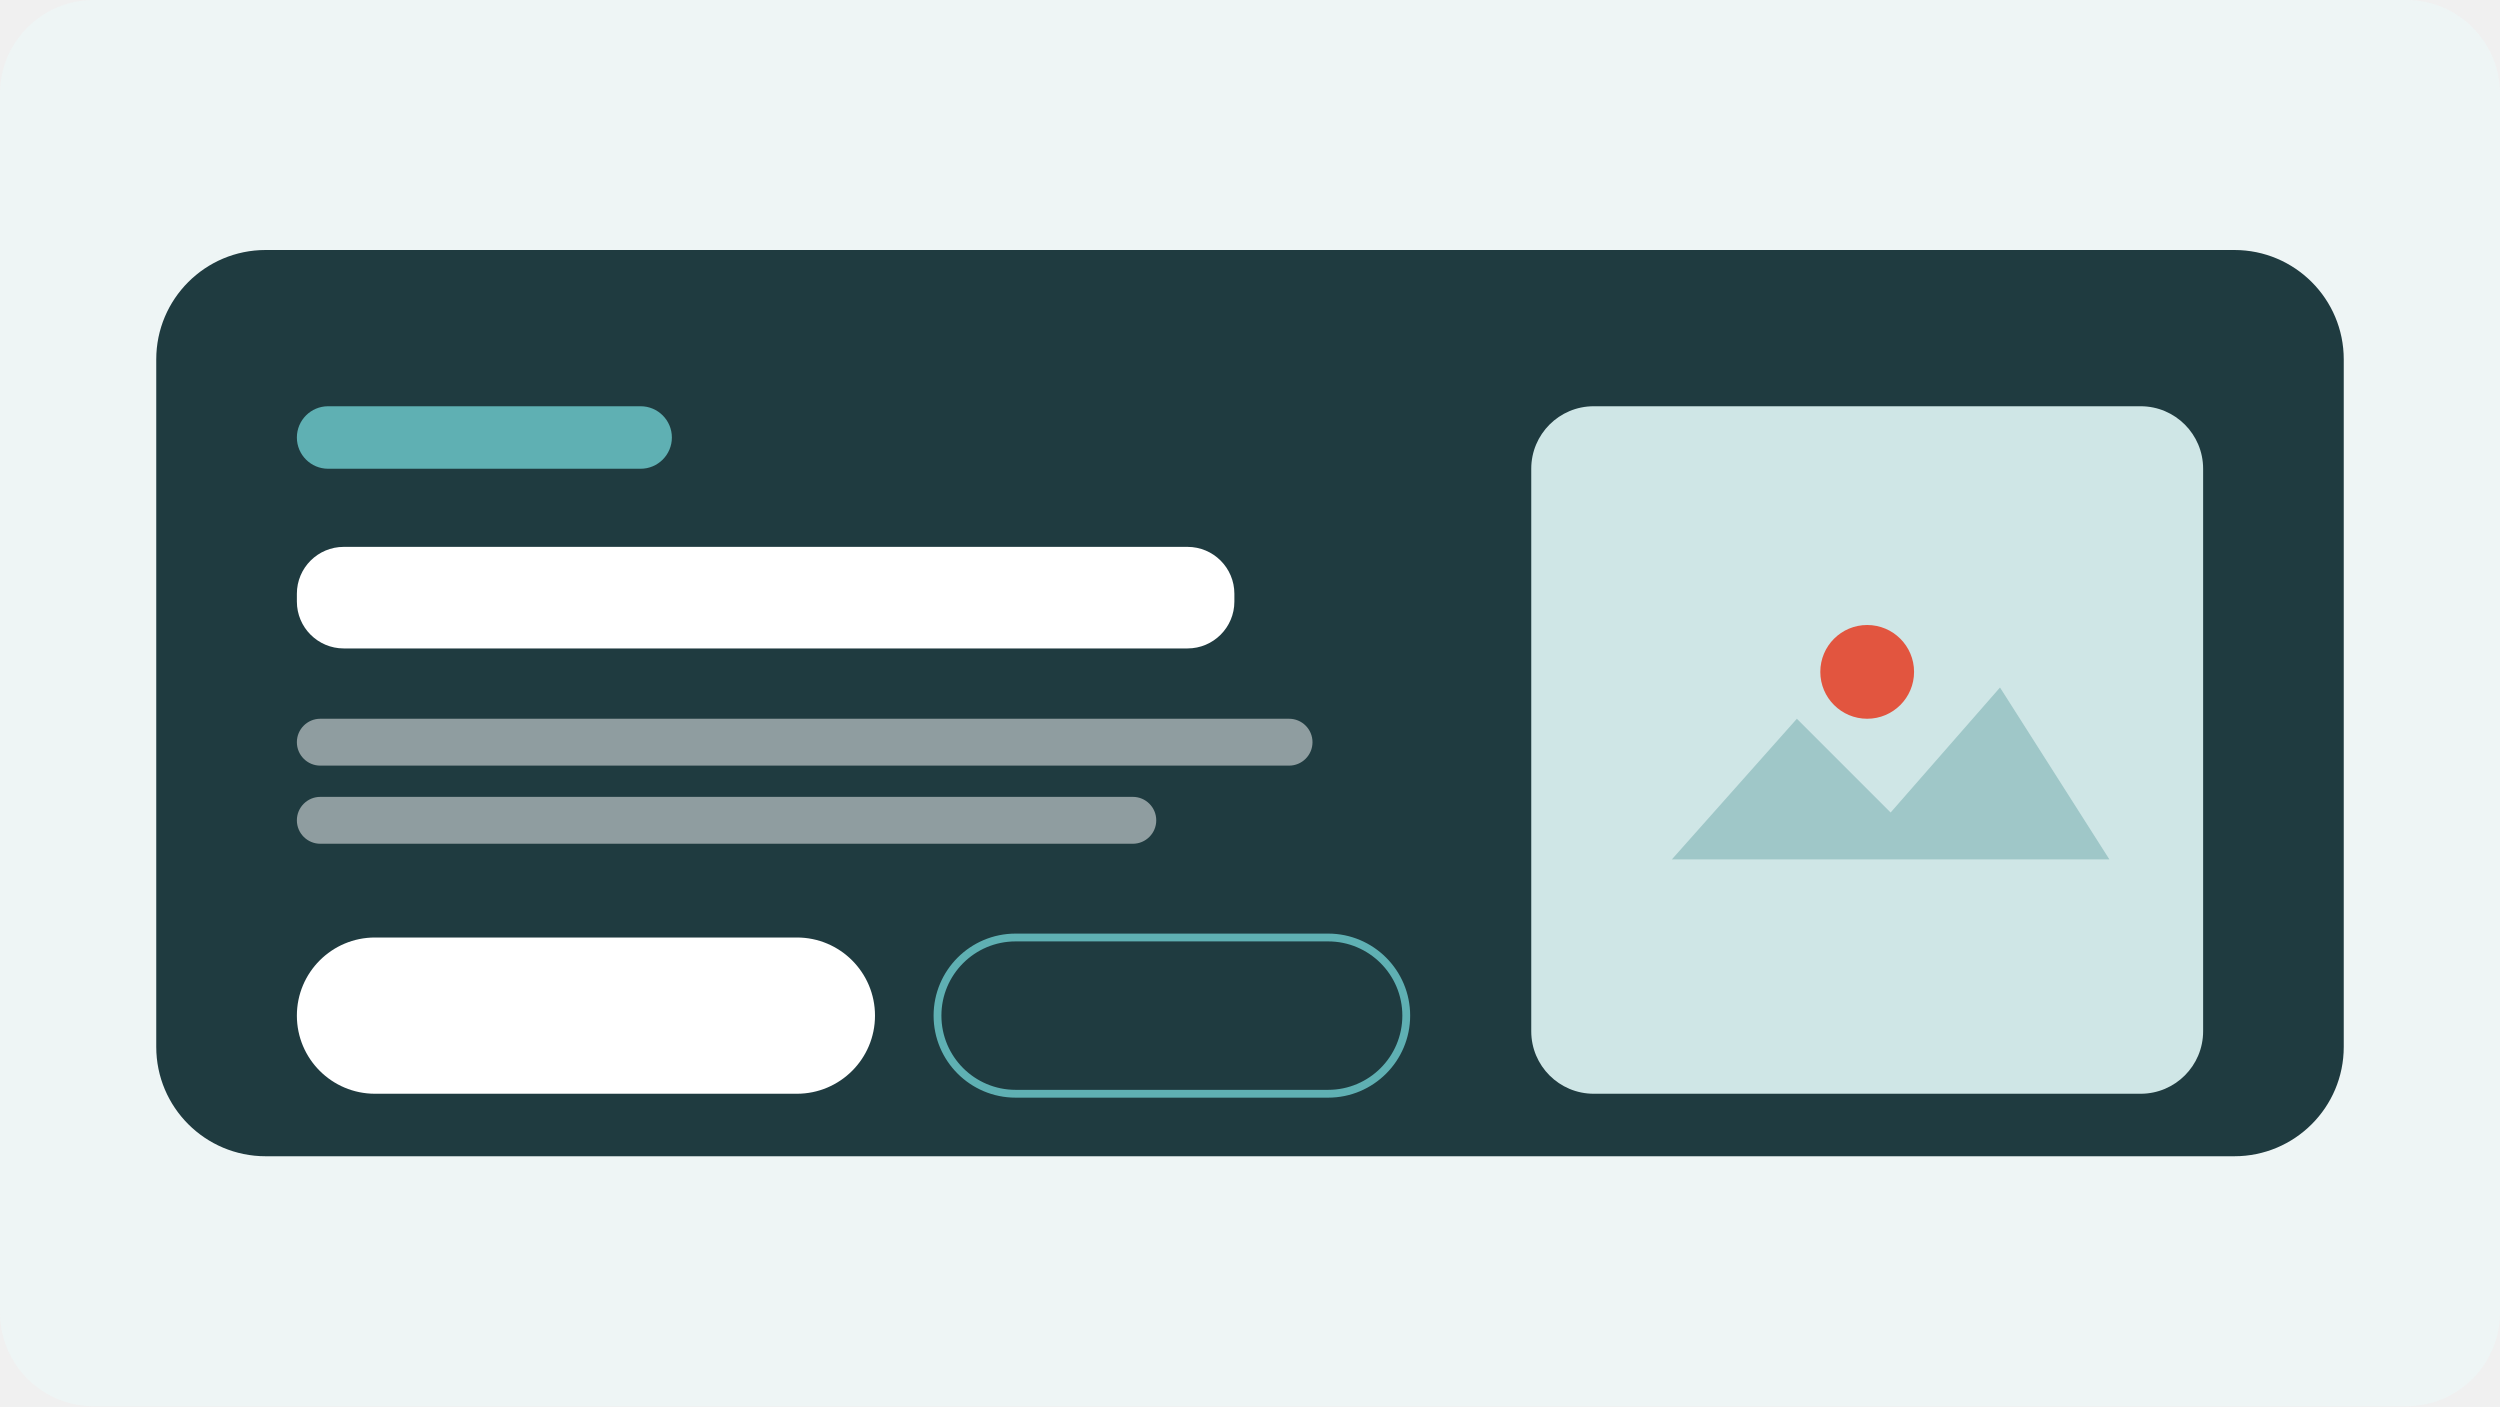
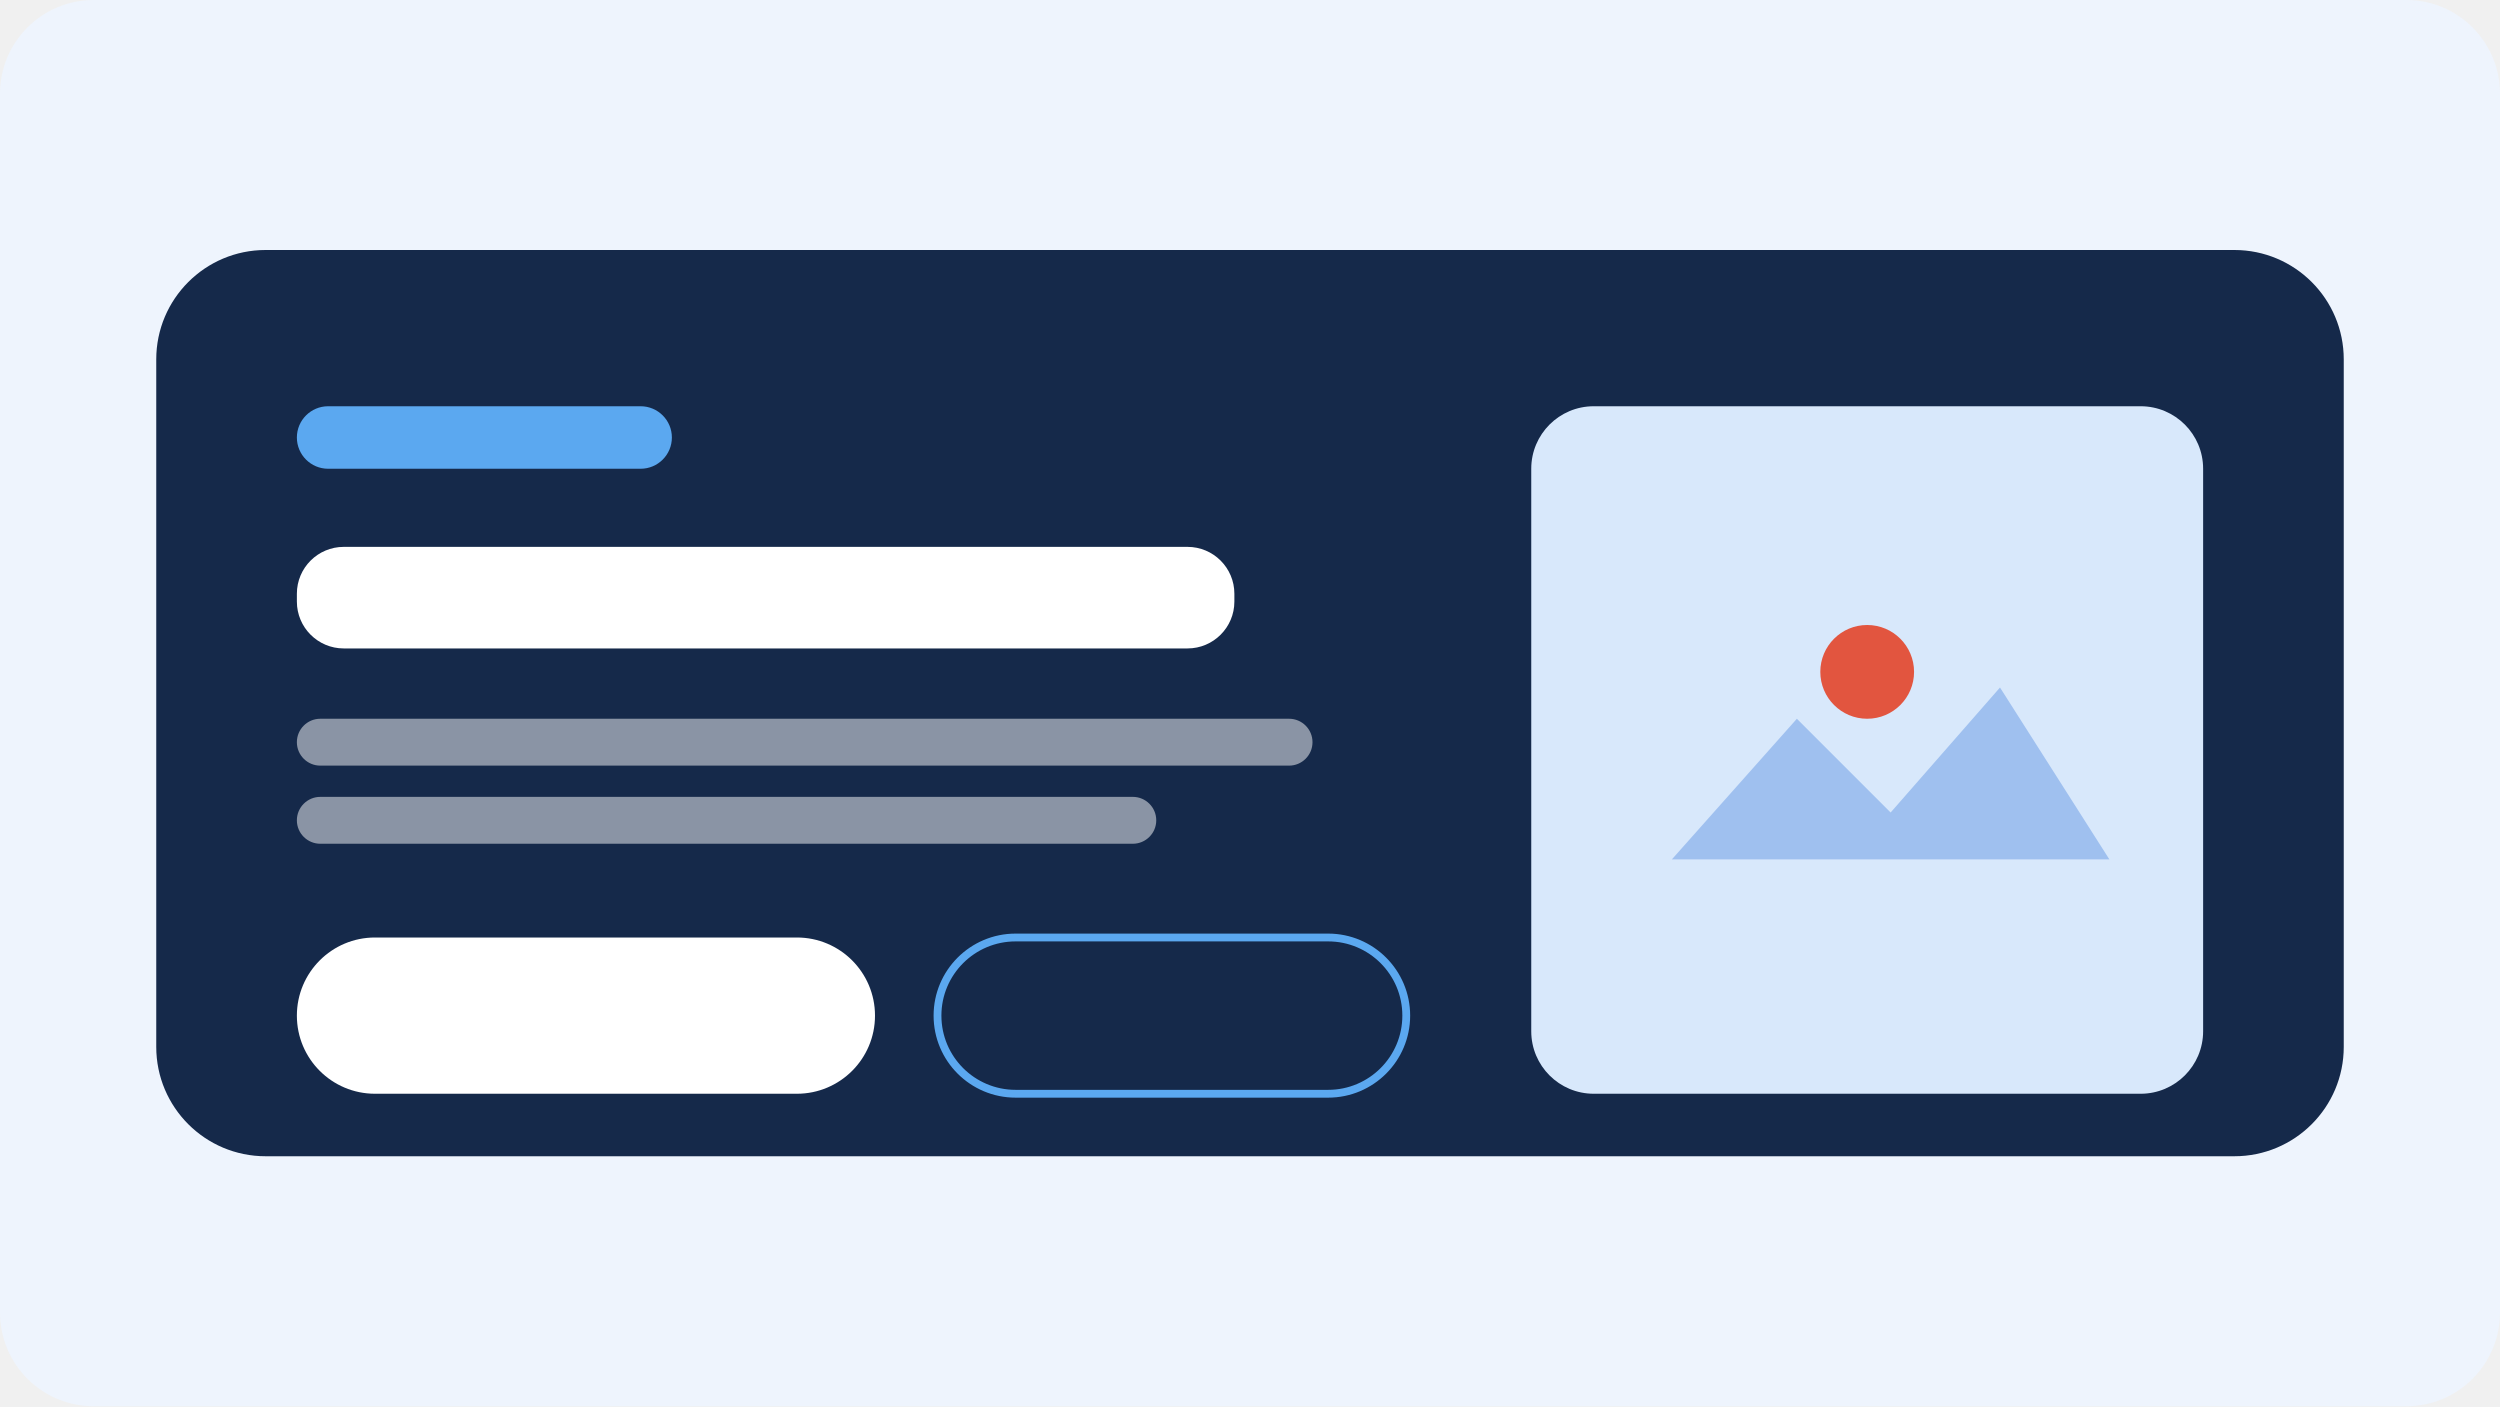
<svg xmlns="http://www.w3.org/2000/svg" viewBox="0 0 320 180" fill="none">
-   <rect width="320" height="180" rx="12" fill="#eef5f5" />
-   <rect x="20" y="32" width="280" height="116" rx="14" fill="#1f3b40" />
-   <rect x="38" y="52" width="48" height="8" rx="4" fill="#5fb0b3" />
+   <rect width="320" height="180" rx="12" fill="#EEF4FD" />
+   <rect x="20" y="32" width="280" height="116" rx="14" fill="#15294A" />
+   <rect x="38" y="52" width="48" height="8" rx="4" fill="#5BA8F0" />
  <rect x="38" y="70" width="120" height="13" rx="6" fill="#ffffff" />
  <rect x="38" y="92" width="130" height="6" rx="3" fill="#ffffff" opacity="0.5" />
  <rect x="38" y="102" width="110" height="6" rx="3" fill="#ffffff" opacity="0.5" />
  <rect x="38" y="120" width="74" height="20" rx="10" fill="#ffffff" />
-   <rect x="120" y="120" width="60" height="20" rx="10" fill="#1f3b40" stroke="#5fb0b3" />
-   <rect x="196" y="52" width="86" height="88" rx="8" fill="#cfe6e6" />
-   <path d="M214 110l16-18 12 12 14-16 14 22z" fill="#9fc7c8" />
+   <rect x="120" y="120" width="60" height="20" rx="10" fill="#15294A" stroke="#5BA8F0" />
+   <rect x="196" y="52" width="86" height="88" rx="8" fill="#D8E8FB" />
+   <path d="M214 110l16-18 12 12 14-16 14 22z" fill="#9FC0EF" />
  <circle cx="239" cy="86" r="6" fill="#e2553f" />
</svg>
